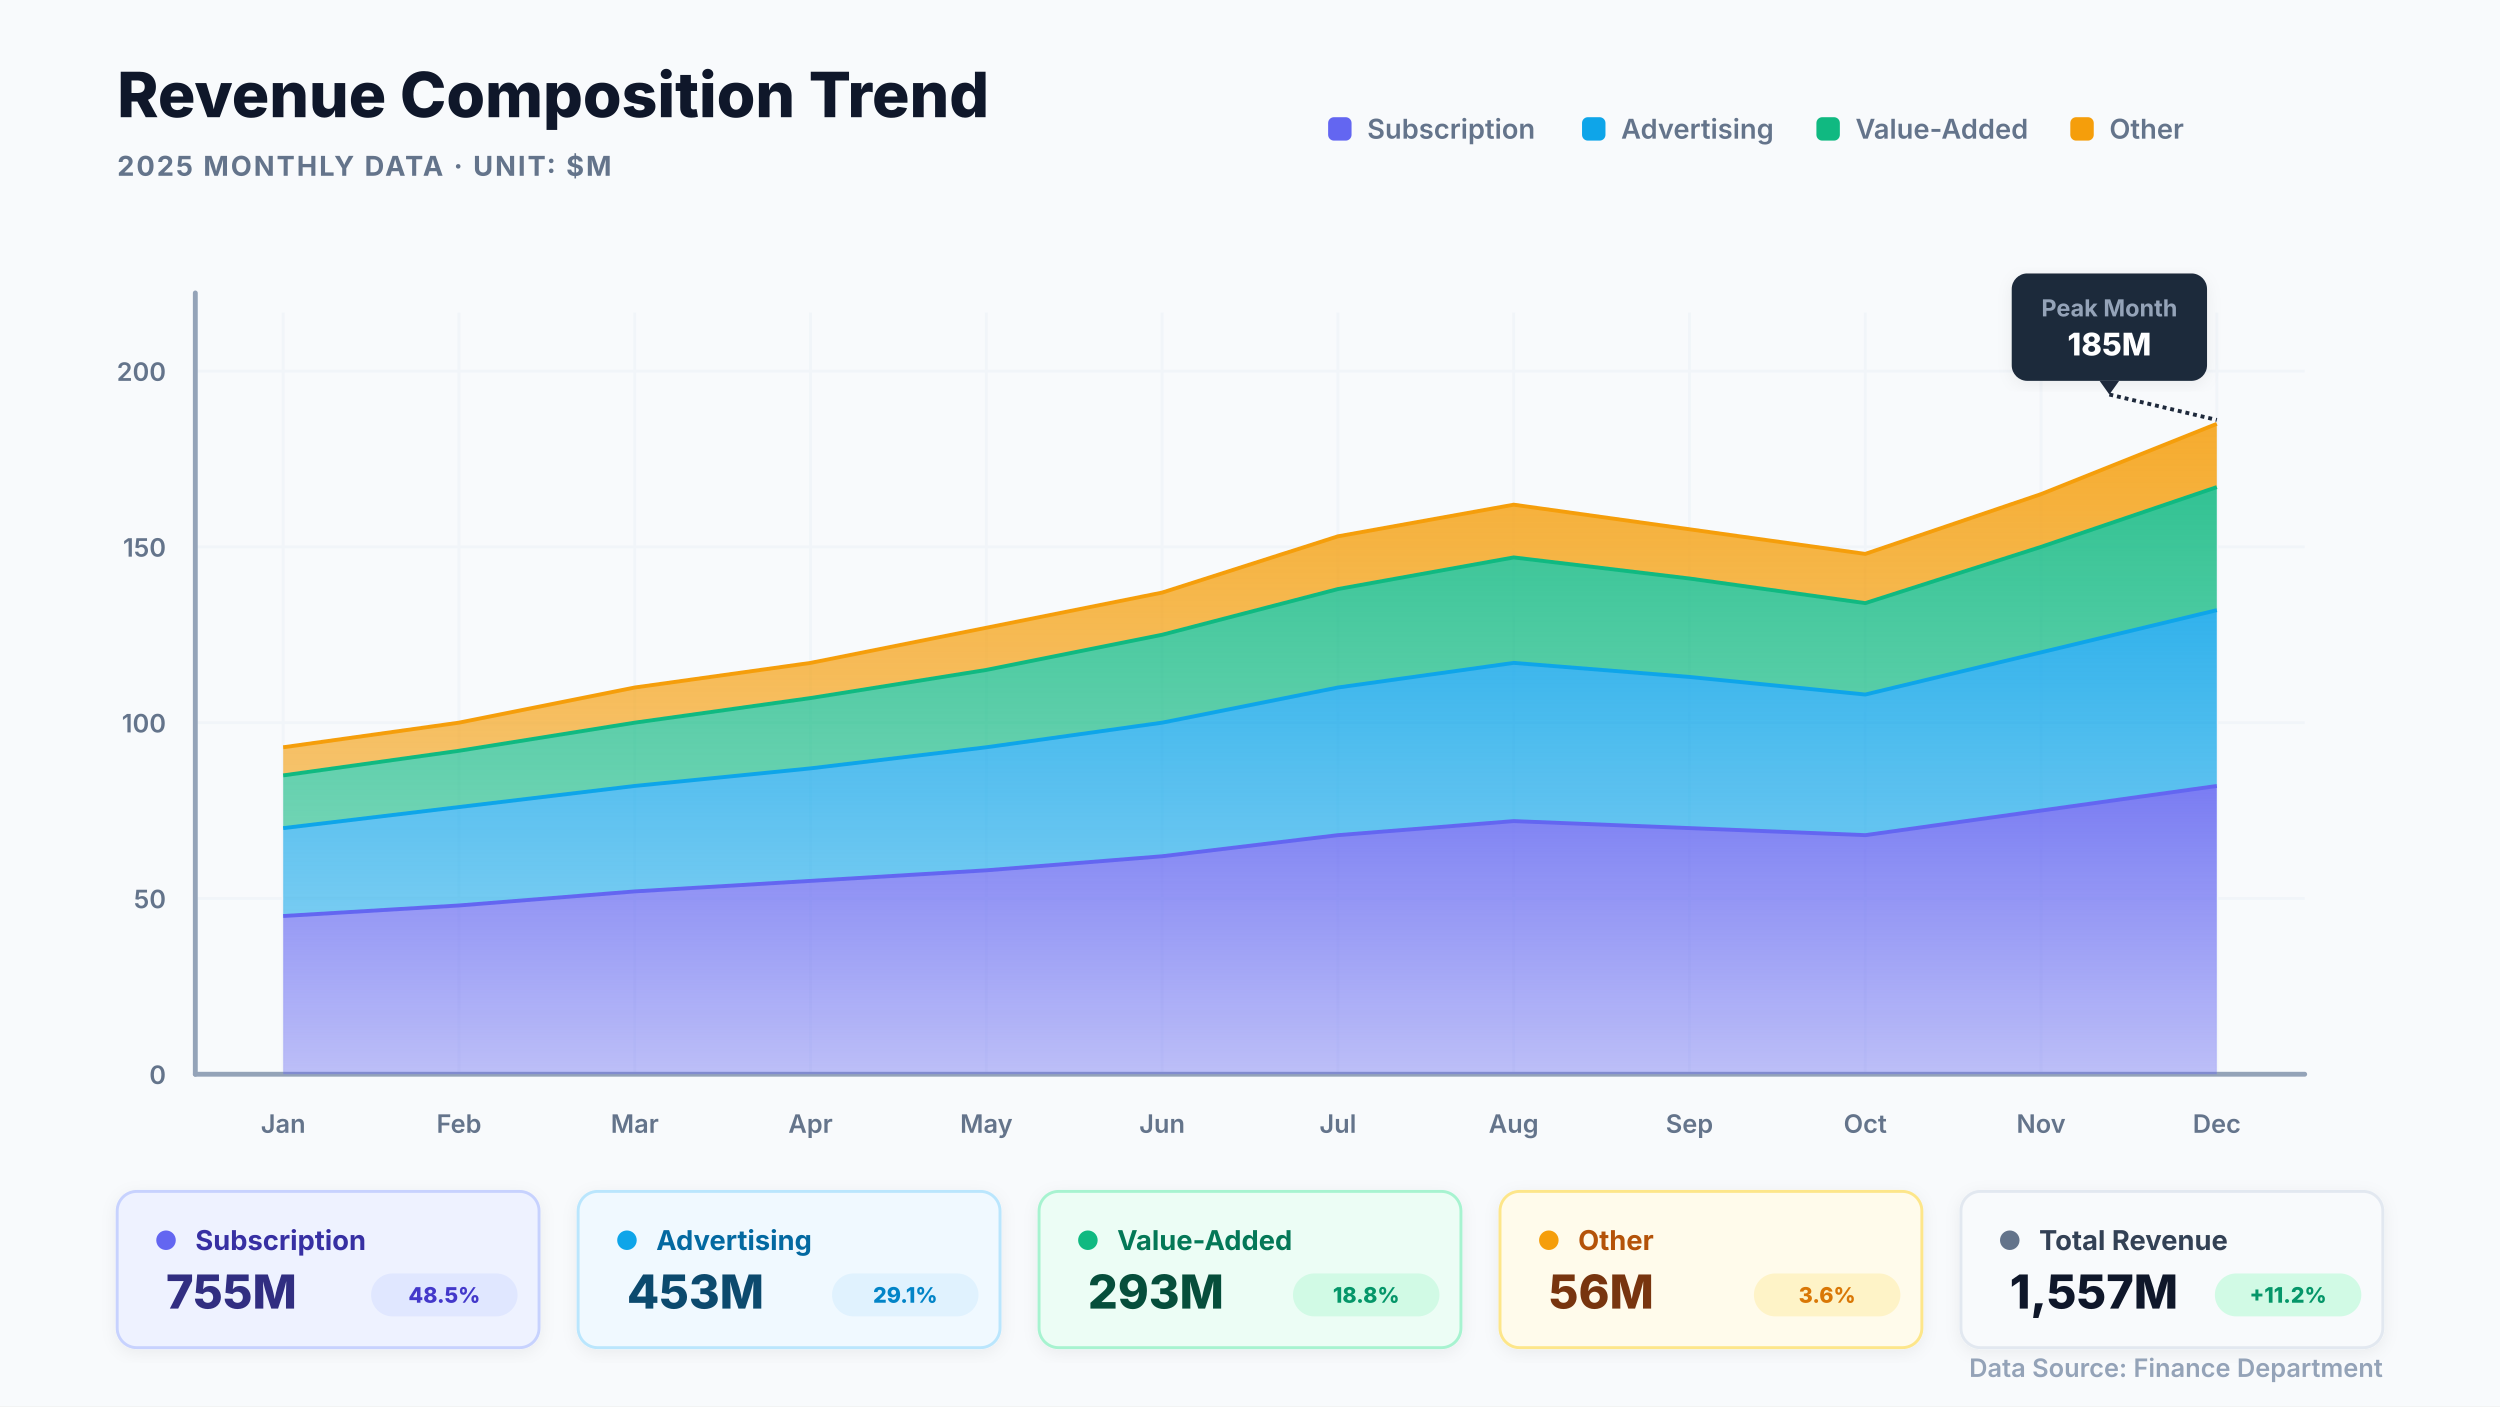
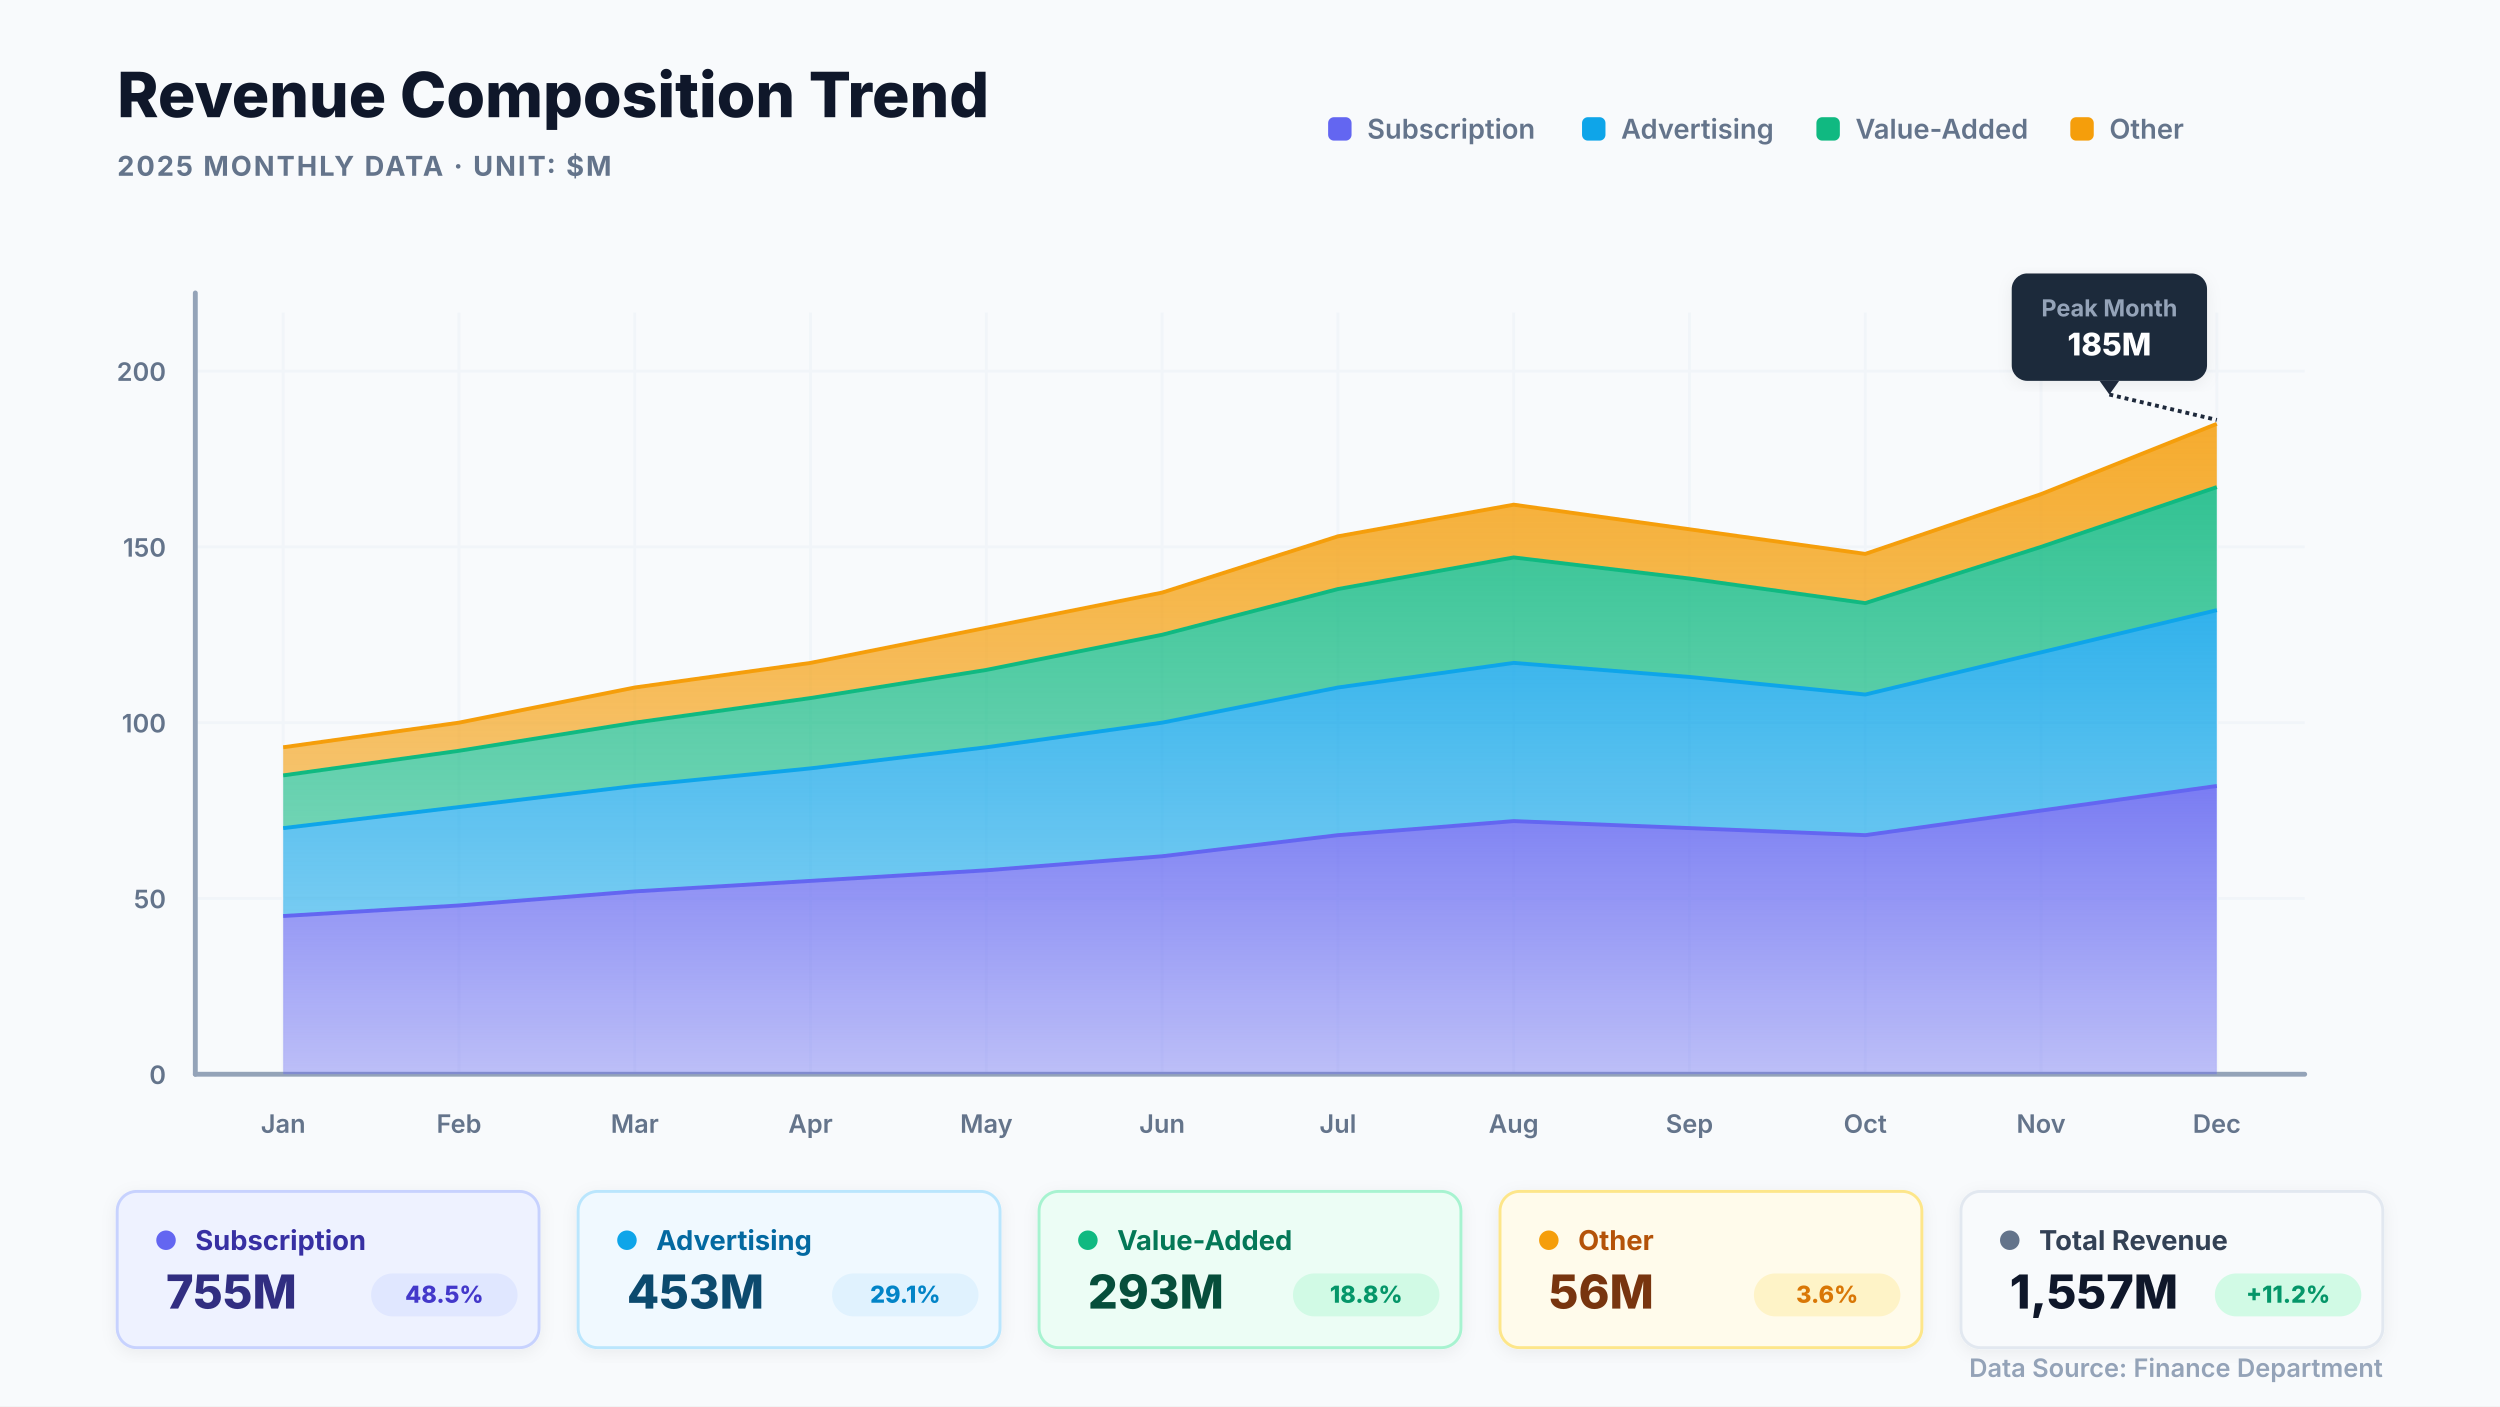
<svg xmlns="http://www.w3.org/2000/svg" viewBox="0 0 1280 720" width="1280" height="720">
  <defs>
    <filter id="cardShadow" x="-10%" y="-10%" width="120%" height="120%">
      <feGaussianBlur in="SourceAlpha" stdDeviation="4" />
      <feOffset dx="0" dy="2" result="offsetblur" />
      <feFlood flood-color="#0F172A" flood-opacity="0.06" result="shadowColor" />
      <feComposite in="shadowColor" in2="offsetblur" operator="in" result="shadow" />
      <feMerge>
        <feMergeNode in="shadow" />
        <feMergeNode in="SourceGraphic" />
      </feMerge>
    </filter>
    <linearGradient id="stackGrad1" x1="0%" y1="0%" x2="0%" y2="100%">
      <stop offset="0%" stop-color="#6366F1" stop-opacity="0.85" />
      <stop offset="100%" stop-color="#6366F1" stop-opacity="0.4" />
    </linearGradient>
    <linearGradient id="stackGrad2" x1="0%" y1="0%" x2="0%" y2="100%">
      <stop offset="0%" stop-color="#0EA5E9" stop-opacity="0.85" />
      <stop offset="100%" stop-color="#0EA5E9" stop-opacity="0.4" />
    </linearGradient>
    <linearGradient id="stackGrad3" x1="0%" y1="0%" x2="0%" y2="100%">
      <stop offset="0%" stop-color="#10B981" stop-opacity="0.85" />
      <stop offset="100%" stop-color="#10B981" stop-opacity="0.4" />
    </linearGradient>
    <linearGradient id="stackGrad4" x1="0%" y1="0%" x2="0%" y2="100%">
      <stop offset="0%" stop-color="#F59E0B" stop-opacity="0.85" />
      <stop offset="100%" stop-color="#F59E0B" stop-opacity="0.4" />
    </linearGradient>
  </defs>
  <rect width="1280" height="720" fill="#F8FAFC" />
  <text x="60" y="60" font-family="-apple-system, BlinkMacSystemFont, 'Segoe UI', sans-serif" font-size="32" font-weight="800" fill="#0F172A">Revenue Composition Trend</text>
  <text x="60" y="90" font-family="-apple-system, BlinkMacSystemFont, 'Segoe UI', sans-serif" font-size="14" font-weight="700" fill="#64748B" letter-spacing="1">2025 MONTHLY DATA · UNIT: $M</text>
  <g id="legend" transform="translate(680, 60)">
    <rect x="0" y="0" width="12" height="12" rx="3" fill="#6366F1" />
    <text x="20" y="11" font-family="-apple-system, BlinkMacSystemFont, 'Segoe UI', sans-serif" font-size="14" font-weight="600" fill="#64748B">Subscription</text>
    <rect x="130" y="0" width="12" height="12" rx="3" fill="#0EA5E9" />
    <text x="150" y="11" font-family="-apple-system, BlinkMacSystemFont, 'Segoe UI', sans-serif" font-size="14" font-weight="600" fill="#64748B">Advertising</text>
    <rect x="250" y="0" width="12" height="12" rx="3" fill="#10B981" />
    <text x="270" y="11" font-family="-apple-system, BlinkMacSystemFont, 'Segoe UI', sans-serif" font-size="14" font-weight="600" fill="#64748B">Value-Added</text>
    <rect x="380" y="0" width="12" height="12" rx="3" fill="#F59E0B" />
    <text x="400" y="11" font-family="-apple-system, BlinkMacSystemFont, 'Segoe UI', sans-serif" font-size="14" font-weight="600" fill="#64748B">Other</text>
  </g>
-   <g id="chartArea">
-     <line x1="145" y1="160" x2="145" y2="550" stroke="#F1F5F9" stroke-width="1.5" />
-     <line x1="235" y1="160" x2="235" y2="550" stroke="#F1F5F9" stroke-width="1.5" />
-     <line x1="325" y1="160" x2="325" y2="550" stroke="#F1F5F9" stroke-width="1.5" />
-     <line x1="415" y1="160" x2="415" y2="550" stroke="#F1F5F9" stroke-width="1.5" />
-     <line x1="505" y1="160" x2="505" y2="550" stroke="#F1F5F9" stroke-width="1.5" />
-     <line x1="595" y1="160" x2="595" y2="550" stroke="#F1F5F9" stroke-width="1.5" />
-     <line x1="685" y1="160" x2="685" y2="550" stroke="#F1F5F9" stroke-width="1.5" />
-     <line x1="775" y1="160" x2="775" y2="550" stroke="#F1F5F9" stroke-width="1.5" />
-     <line x1="865" y1="160" x2="865" y2="550" stroke="#F1F5F9" stroke-width="1.5" />
-     <line x1="955" y1="160" x2="955" y2="550" stroke="#F1F5F9" stroke-width="1.5" />
-     <line x1="1045" y1="160" x2="1045" y2="550" stroke="#F1F5F9" stroke-width="1.5" />
-     <line x1="1135" y1="160" x2="1135" y2="550" stroke="#F1F5F9" stroke-width="1.5" />
-     <line x1="100" y1="550" x2="1180" y2="550" stroke="#E2E8F0" stroke-width="1.5" />
-     <line x1="100" y1="460" x2="1180" y2="460" stroke="#F1F5F9" stroke-width="1.5" />
-     <line x1="100" y1="370" x2="1180" y2="370" stroke="#F1F5F9" stroke-width="1.5" />
-     <line x1="100" y1="280" x2="1180" y2="280" stroke="#F1F5F9" stroke-width="1.5" />
-     <line x1="100" y1="190" x2="1180" y2="190" stroke="#F1F5F9" stroke-width="1.5" />
-     <text x="85" y="555" font-family="-apple-system, BlinkMacSystemFont, 'Segoe UI', sans-serif" font-size="13" font-weight="600" fill="#64748B" text-anchor="end">0</text>
-     <text x="85" y="465" font-family="-apple-system, BlinkMacSystemFont, 'Segoe UI', sans-serif" font-size="13" font-weight="600" fill="#64748B" text-anchor="end">50</text>
-     <text x="85" y="375" font-family="-apple-system, BlinkMacSystemFont, 'Segoe UI', sans-serif" font-size="13" font-weight="600" fill="#64748B" text-anchor="end">100</text>
-     <text x="85" y="285" font-family="-apple-system, BlinkMacSystemFont, 'Segoe UI', sans-serif" font-size="13" font-weight="600" fill="#64748B" text-anchor="end">150</text>
-     <text x="85" y="195" font-family="-apple-system, BlinkMacSystemFont, 'Segoe UI', sans-serif" font-size="13" font-weight="600" fill="#64748B" text-anchor="end">200</text>
-     <line x1="100" y1="150" x2="100" y2="550" stroke="#94A3B8" stroke-width="2.5" stroke-linecap="round" />
-     <line x1="100" y1="550" x2="1180" y2="550" stroke="#94A3B8" stroke-width="2.5" stroke-linecap="round" />
-     <text x="145" y="580" font-family="-apple-system, BlinkMacSystemFont, 'Segoe UI', sans-serif" font-size="13" font-weight="600" fill="#64748B" text-anchor="middle">Jan</text>
-     <text x="235" y="580" font-family="-apple-system, BlinkMacSystemFont, 'Segoe UI', sans-serif" font-size="13" font-weight="600" fill="#64748B" text-anchor="middle">Feb</text>
-     <text x="325" y="580" font-family="-apple-system, BlinkMacSystemFont, 'Segoe UI', sans-serif" font-size="13" font-weight="600" fill="#64748B" text-anchor="middle">Mar</text>
-     <text x="415" y="580" font-family="-apple-system, BlinkMacSystemFont, 'Segoe UI', sans-serif" font-size="13" font-weight="600" fill="#64748B" text-anchor="middle">Apr</text>
-     <text x="505" y="580" font-family="-apple-system, BlinkMacSystemFont, 'Segoe UI', sans-serif" font-size="13" font-weight="600" fill="#64748B" text-anchor="middle">May</text>
-     <text x="595" y="580" font-family="-apple-system, BlinkMacSystemFont, 'Segoe UI', sans-serif" font-size="13" font-weight="600" fill="#64748B" text-anchor="middle">Jun</text>
-     <text x="685" y="580" font-family="-apple-system, BlinkMacSystemFont, 'Segoe UI', sans-serif" font-size="13" font-weight="600" fill="#64748B" text-anchor="middle">Jul</text>
-     <text x="775" y="580" font-family="-apple-system, BlinkMacSystemFont, 'Segoe UI', sans-serif" font-size="13" font-weight="600" fill="#64748B" text-anchor="middle">Aug</text>
-     <text x="865" y="580" font-family="-apple-system, BlinkMacSystemFont, 'Segoe UI', sans-serif" font-size="13" font-weight="600" fill="#64748B" text-anchor="middle">Sep</text>
-     <text x="955" y="580" font-family="-apple-system, BlinkMacSystemFont, 'Segoe UI', sans-serif" font-size="13" font-weight="600" fill="#64748B" text-anchor="middle">Oct</text>
-     <text x="1045" y="580" font-family="-apple-system, BlinkMacSystemFont, 'Segoe UI', sans-serif" font-size="13" font-weight="600" fill="#64748B" text-anchor="middle">Nov</text>
-     <text x="1135" y="580" font-family="-apple-system, BlinkMacSystemFont, 'Segoe UI', sans-serif" font-size="13" font-weight="600" fill="#64748B" text-anchor="middle">Dec</text>
-     <path d="M 145,550 L 145,382.6 L 235,370 L 325,352 L 415,339.4 L 505,321.4 L 595,303.4 L 685,274.6 L 775,258.4 L 865,271 L 955,283.6 L 1045,253 L 1135,217 L 1135,249.4 L 1045,280 L 955,308.8 L 865,296.2 L 775,285.4 L 685,301.6 L 595,325 L 505,343 L 415,357.4 L 325,370 L 235,384.4 L 145,397 Z" fill="url(#stackGrad4)" />
-     <path d="M 145,550 L 145,397 L 235,384.4 L 325,370 L 415,357.4 L 505,343 L 595,325 L 685,301.6 L 775,285.4 L 865,296.2 L 955,308.8 L 1045,280 L 1135,249.4 L 1135,312.4 L 1045,334 L 955,355.6 L 865,346.6 L 775,339.4 L 685,352 L 595,370 L 505,382.6 L 415,393.4 L 325,402.4 L 235,413.2 L 145,424 Z" fill="url(#stackGrad3)" />
-     <path d="M 145,550 L 145,424 L 235,413.2 L 325,402.4 L 415,393.4 L 505,382.6 L 595,370 L 685,352 L 775,339.4 L 865,346.6 L 955,355.6 L 1045,334 L 1135,312.4 L 1135,402.4 L 1045,415 L 955,427.6 L 865,424 L 775,420.4 L 685,427.6 L 595,438.4 L 505,445.6 L 415,451 L 325,456.4 L 235,463.6 L 145,469 Z" fill="url(#stackGrad2)" />
-     <path d="M 145,550 L 145,469 L 235,463.6 L 325,456.4 L 415,451 L 505,445.6 L 595,438.4 L 685,427.6 L 775,420.4 L 865,424 L 955,427.6 L 1045,415 L 1135,402.4 L 1135,550 Z" fill="url(#stackGrad1)" />
-     <path d="M 145,382.6 L 235,370 L 325,352 L 415,339.4 L 505,321.4 L 595,303.4 L 685,274.6 L 775,258.4 L 865,271 L 955,283.6 L 1045,253 L 1135,217" fill="none" stroke="#F59E0B" stroke-width="2" />
-     <path d="M 145,397 L 235,384.4 L 325,370 L 415,357.4 L 505,343 L 595,325 L 685,301.6 L 775,285.4 L 865,296.2 L 955,308.8 L 1045,280 L 1135,249.4" fill="none" stroke="#10B981" stroke-width="2" />
-     <path d="M 145,424 L 235,413.2 L 325,402.4 L 415,393.4 L 505,382.6 L 595,370 L 685,352 L 775,339.4 L 865,346.6 L 955,355.6 L 1045,334 L 1135,312.4" fill="none" stroke="#0EA5E9" stroke-width="2" />
-     <path d="M 145,469 L 235,463.6 L 325,456.4 L 415,451 L 505,445.6 L 595,438.4 L 685,427.6 L 775,420.4 L 865,424 L 955,427.6 L 1045,415 L 1135,402.4" fill="none" stroke="#6366F1" stroke-width="2" />
+   <g id="stacked_area_chart" data-pptx-replace-with="chart">
+     <g id="chartArea">
+       <line x1="145" y1="160" x2="145" y2="550" stroke="#F1F5F9" stroke-width="1.5" />
+       <line x1="235" y1="160" x2="235" y2="550" stroke="#F1F5F9" stroke-width="1.5" />
+       <line x1="325" y1="160" x2="325" y2="550" stroke="#F1F5F9" stroke-width="1.5" />
+       <line x1="415" y1="160" x2="415" y2="550" stroke="#F1F5F9" stroke-width="1.5" />
+       <line x1="505" y1="160" x2="505" y2="550" stroke="#F1F5F9" stroke-width="1.5" />
+       <line x1="595" y1="160" x2="595" y2="550" stroke="#F1F5F9" stroke-width="1.5" />
+       <line x1="685" y1="160" x2="685" y2="550" stroke="#F1F5F9" stroke-width="1.5" />
+       <line x1="775" y1="160" x2="775" y2="550" stroke="#F1F5F9" stroke-width="1.5" />
+       <line x1="865" y1="160" x2="865" y2="550" stroke="#F1F5F9" stroke-width="1.5" />
+       <line x1="955" y1="160" x2="955" y2="550" stroke="#F1F5F9" stroke-width="1.5" />
+       <line x1="1045" y1="160" x2="1045" y2="550" stroke="#F1F5F9" stroke-width="1.5" />
+       <line x1="1135" y1="160" x2="1135" y2="550" stroke="#F1F5F9" stroke-width="1.5" />
+       <line x1="100" y1="550" x2="1180" y2="550" stroke="#E2E8F0" stroke-width="1.5" />
+       <line x1="100" y1="460" x2="1180" y2="460" stroke="#F1F5F9" stroke-width="1.5" />
+       <line x1="100" y1="370" x2="1180" y2="370" stroke="#F1F5F9" stroke-width="1.5" />
+       <line x1="100" y1="280" x2="1180" y2="280" stroke="#F1F5F9" stroke-width="1.5" />
+       <line x1="100" y1="190" x2="1180" y2="190" stroke="#F1F5F9" stroke-width="1.5" />
+       <text x="85" y="555" font-family="-apple-system, BlinkMacSystemFont, 'Segoe UI', sans-serif" font-size="13" font-weight="600" fill="#64748B" text-anchor="end">0</text>
+       <text x="85" y="465" font-family="-apple-system, BlinkMacSystemFont, 'Segoe UI', sans-serif" font-size="13" font-weight="600" fill="#64748B" text-anchor="end">50</text>
+       <text x="85" y="375" font-family="-apple-system, BlinkMacSystemFont, 'Segoe UI', sans-serif" font-size="13" font-weight="600" fill="#64748B" text-anchor="end">100</text>
+       <text x="85" y="285" font-family="-apple-system, BlinkMacSystemFont, 'Segoe UI', sans-serif" font-size="13" font-weight="600" fill="#64748B" text-anchor="end">150</text>
+       <text x="85" y="195" font-family="-apple-system, BlinkMacSystemFont, 'Segoe UI', sans-serif" font-size="13" font-weight="600" fill="#64748B" text-anchor="end">200</text>
+       <line x1="100" y1="150" x2="100" y2="550" stroke="#94A3B8" stroke-width="2.5" stroke-linecap="round" />
+       <line x1="100" y1="550" x2="1180" y2="550" stroke="#94A3B8" stroke-width="2.5" stroke-linecap="round" />
+       <text x="145" y="580" font-family="-apple-system, BlinkMacSystemFont, 'Segoe UI', sans-serif" font-size="13" font-weight="600" fill="#64748B" text-anchor="middle">Jan</text>
+       <text x="235" y="580" font-family="-apple-system, BlinkMacSystemFont, 'Segoe UI', sans-serif" font-size="13" font-weight="600" fill="#64748B" text-anchor="middle">Feb</text>
+       <text x="325" y="580" font-family="-apple-system, BlinkMacSystemFont, 'Segoe UI', sans-serif" font-size="13" font-weight="600" fill="#64748B" text-anchor="middle">Mar</text>
+       <text x="415" y="580" font-family="-apple-system, BlinkMacSystemFont, 'Segoe UI', sans-serif" font-size="13" font-weight="600" fill="#64748B" text-anchor="middle">Apr</text>
+       <text x="505" y="580" font-family="-apple-system, BlinkMacSystemFont, 'Segoe UI', sans-serif" font-size="13" font-weight="600" fill="#64748B" text-anchor="middle">May</text>
+       <text x="595" y="580" font-family="-apple-system, BlinkMacSystemFont, 'Segoe UI', sans-serif" font-size="13" font-weight="600" fill="#64748B" text-anchor="middle">Jun</text>
+       <text x="685" y="580" font-family="-apple-system, BlinkMacSystemFont, 'Segoe UI', sans-serif" font-size="13" font-weight="600" fill="#64748B" text-anchor="middle">Jul</text>
+       <text x="775" y="580" font-family="-apple-system, BlinkMacSystemFont, 'Segoe UI', sans-serif" font-size="13" font-weight="600" fill="#64748B" text-anchor="middle">Aug</text>
+       <text x="865" y="580" font-family="-apple-system, BlinkMacSystemFont, 'Segoe UI', sans-serif" font-size="13" font-weight="600" fill="#64748B" text-anchor="middle">Sep</text>
+       <text x="955" y="580" font-family="-apple-system, BlinkMacSystemFont, 'Segoe UI', sans-serif" font-size="13" font-weight="600" fill="#64748B" text-anchor="middle">Oct</text>
+       <text x="1045" y="580" font-family="-apple-system, BlinkMacSystemFont, 'Segoe UI', sans-serif" font-size="13" font-weight="600" fill="#64748B" text-anchor="middle">Nov</text>
+       <text x="1135" y="580" font-family="-apple-system, BlinkMacSystemFont, 'Segoe UI', sans-serif" font-size="13" font-weight="600" fill="#64748B" text-anchor="middle">Dec</text>
+       <path d="M 145,550 L 145,382.6 L 235,370 L 325,352 L 415,339.4 L 505,321.4 L 595,303.4 L 685,274.6 L 775,258.4 L 865,271 L 955,283.6 L 1045,253 L 1135,217 L 1135,249.4 L 1045,280 L 955,308.8 L 865,296.2 L 775,285.4 L 685,301.6 L 595,325 L 505,343 L 415,357.4 L 325,370 L 235,384.4 L 145,397 Z" fill="url(#stackGrad4)" />
+       <path d="M 145,550 L 145,397 L 235,384.4 L 325,370 L 415,357.4 L 505,343 L 595,325 L 685,301.6 L 775,285.4 L 865,296.2 L 955,308.8 L 1045,280 L 1135,249.4 L 1135,312.4 L 1045,334 L 955,355.6 L 865,346.6 L 775,339.4 L 685,352 L 595,370 L 505,382.6 L 415,393.4 L 325,402.4 L 235,413.2 L 145,424 Z" fill="url(#stackGrad3)" />
+       <path d="M 145,550 L 145,424 L 235,413.2 L 325,402.4 L 415,393.4 L 505,382.6 L 595,370 L 685,352 L 775,339.4 L 865,346.6 L 955,355.6 L 1045,334 L 1135,312.4 L 1135,402.4 L 1045,415 L 955,427.6 L 865,424 L 775,420.4 L 685,427.6 L 595,438.4 L 505,445.6 L 415,451 L 325,456.4 L 235,463.6 L 145,469 Z" fill="url(#stackGrad2)" />
+       <path d="M 145,550 L 145,469 L 235,463.6 L 325,456.4 L 415,451 L 505,445.6 L 595,438.4 L 685,427.6 L 775,420.4 L 865,424 L 955,427.6 L 1045,415 L 1135,402.4 L 1135,550 Z" fill="url(#stackGrad1)" />
+       <path d="M 145,382.6 L 235,370 L 325,352 L 415,339.4 L 505,321.4 L 595,303.4 L 685,274.6 L 775,258.4 L 865,271 L 955,283.6 L 1045,253 L 1135,217" fill="none" stroke="#F59E0B" stroke-width="2" />
+       <path d="M 145,397 L 235,384.4 L 325,370 L 415,357.4 L 505,343 L 595,325 L 685,301.6 L 775,285.4 L 865,296.2 L 955,308.8 L 1045,280 L 1135,249.4" fill="none" stroke="#10B981" stroke-width="2" />
+       <path d="M 145,424 L 235,413.2 L 325,402.4 L 415,393.4 L 505,382.6 L 595,370 L 685,352 L 775,339.4 L 865,346.6 L 955,355.6 L 1045,334 L 1135,312.4" fill="none" stroke="#0EA5E9" stroke-width="2" />
+       <path d="M 145,469 L 235,463.6 L 325,456.4 L 415,451 L 505,445.6 L 595,438.4 L 685,427.6 L 775,420.4 L 865,424 L 955,427.6 L 1045,415 L 1135,402.4" fill="none" stroke="#6366F1" stroke-width="2" />
+     </g>
  </g>
  <g id="annotation">
    <rect x="1030" y="140" width="100" height="55" rx="8" fill="#1E293B" filter="url(#cardShadow)" />
    <text x="1080" y="162" font-family="-apple-system, BlinkMacSystemFont, 'Segoe UI', sans-serif" font-size="12" font-weight="700" fill="#94A3B8" text-anchor="middle">Peak Month</text>
    <text x="1080" y="182" font-family="-apple-system, BlinkMacSystemFont, 'Segoe UI', sans-serif" font-size="16" font-weight="800" fill="#FFFFFF" text-anchor="middle">185M</text>
    <path d="M 1075,195 L 1085,195 L 1080,202 Z" fill="#1E293B" />
    <line x1="1080" y1="202" x2="1135" y2="215" stroke="#1E293B" stroke-width="2" stroke-dasharray="2,2" />
  </g>
  <g id="statsCards">
    <rect x="60" y="610" width="216" height="80" rx="10" fill="#EEF2FF" stroke="#C7D2FE" stroke-width="1.5" filter="url(#cardShadow)" />
    <circle cx="85" cy="635" r="5" fill="#6366F1" />
    <text x="100" y="640" font-family="-apple-system, BlinkMacSystemFont, 'Segoe UI', sans-serif" font-size="14" font-weight="700" fill="#3730A3">Subscription</text>
    <text x="85" y="670" font-family="-apple-system, BlinkMacSystemFont, 'Segoe UI', sans-serif" font-size="24" font-weight="800" fill="#312E81">755M</text>
    <rect x="190" y="652" width="75" height="22" rx="11" fill="#E0E7FF" />
-     <text x="227.5" y="667" font-family="-apple-system, BlinkMacSystemFont, 'Segoe UI', sans-serif" font-size="11" font-weight="800" fill="#4338CA" text-anchor="middle">48.5%</text>
+     <text x="227.5" y="667" font-family="-apple-system, BlinkMacSystemFont, 'Segoe UI', sans-serif" font-size="12" font-weight="800" fill="#4338CA" text-anchor="middle">48.5%</text>
    <rect x="296" y="610" width="216" height="80" rx="10" fill="#F0F9FF" stroke="#BAE6FD" stroke-width="1.5" filter="url(#cardShadow)" />
    <circle cx="321" cy="635" r="5" fill="#0EA5E9" />
    <text x="336" y="640" font-family="-apple-system, BlinkMacSystemFont, 'Segoe UI', sans-serif" font-size="14" font-weight="700" fill="#0369A1">Advertising</text>
    <text x="321" y="670" font-family="-apple-system, BlinkMacSystemFont, 'Segoe UI', sans-serif" font-size="24" font-weight="800" fill="#0C4A6E">453M</text>
    <rect x="426" y="652" width="75" height="22" rx="11" fill="#E0F2FE" />
-     <text x="463.5" y="667" font-family="-apple-system, BlinkMacSystemFont, 'Segoe UI', sans-serif" font-size="11" font-weight="800" fill="#0284C7" text-anchor="middle">29.1%</text>
+     <text x="463.5" y="667" font-family="-apple-system, BlinkMacSystemFont, 'Segoe UI', sans-serif" font-size="12" font-weight="800" fill="#0284C7" text-anchor="middle">29.1%</text>
    <rect x="532" y="610" width="216" height="80" rx="10" fill="#ECFDF5" stroke="#A7F3D0" stroke-width="1.5" filter="url(#cardShadow)" />
    <circle cx="557" cy="635" r="5" fill="#10B981" />
    <text x="572" y="640" font-family="-apple-system, BlinkMacSystemFont, 'Segoe UI', sans-serif" font-size="14" font-weight="700" fill="#047857">Value-Added</text>
    <text x="557" y="670" font-family="-apple-system, BlinkMacSystemFont, 'Segoe UI', sans-serif" font-size="24" font-weight="800" fill="#064E3B">293M</text>
    <rect x="662" y="652" width="75" height="22" rx="11" fill="#D1FAE5" />
-     <text x="699.5" y="667" font-family="-apple-system, BlinkMacSystemFont, 'Segoe UI', sans-serif" font-size="11" font-weight="800" fill="#059669" text-anchor="middle">18.8%</text>
+     <text x="699.5" y="667" font-family="-apple-system, BlinkMacSystemFont, 'Segoe UI', sans-serif" font-size="12" font-weight="800" fill="#059669" text-anchor="middle">18.8%</text>
    <rect x="768" y="610" width="216" height="80" rx="10" fill="#FFFBEB" stroke="#FDE68A" stroke-width="1.5" filter="url(#cardShadow)" />
    <circle cx="793" cy="635" r="5" fill="#F59E0B" />
    <text x="808" y="640" font-family="-apple-system, BlinkMacSystemFont, 'Segoe UI', sans-serif" font-size="14" font-weight="700" fill="#B45309">Other</text>
    <text x="793" y="670" font-family="-apple-system, BlinkMacSystemFont, 'Segoe UI', sans-serif" font-size="24" font-weight="800" fill="#78350F">56M</text>
    <rect x="898" y="652" width="75" height="22" rx="11" fill="#FEF3C7" />
-     <text x="935.5" y="667" font-family="-apple-system, BlinkMacSystemFont, 'Segoe UI', sans-serif" font-size="11" font-weight="800" fill="#D97706" text-anchor="middle">3.6%</text>
+     <text x="935.5" y="667" font-family="-apple-system, BlinkMacSystemFont, 'Segoe UI', sans-serif" font-size="12" font-weight="800" fill="#D97706" text-anchor="middle">3.6%</text>
    <rect x="1004" y="610" width="216" height="80" rx="10" fill="#F8FAFC" stroke="#E2E8F0" stroke-width="1.5" filter="url(#cardShadow)" />
    <circle cx="1029" cy="635" r="5" fill="#64748B" />
    <text x="1044" y="640" font-family="-apple-system, BlinkMacSystemFont, 'Segoe UI', sans-serif" font-size="14" font-weight="700" fill="#334155">Total Revenue</text>
    <text x="1029" y="670" font-family="-apple-system, BlinkMacSystemFont, 'Segoe UI', sans-serif" font-size="24" font-weight="800" fill="#0F172A">1,557M</text>
    <rect x="1134" y="652" width="75" height="22" rx="11" fill="#D1FAE5" />
-     <text x="1171.5" y="667" font-family="-apple-system, BlinkMacSystemFont, 'Segoe UI', sans-serif" font-size="11" font-weight="800" fill="#059669" text-anchor="middle">+11.2%</text>
+     <text x="1171.5" y="667" font-family="-apple-system, BlinkMacSystemFont, 'Segoe UI', sans-serif" font-size="12" font-weight="800" fill="#059669" text-anchor="middle">+11.2%</text>
  </g>
  <text x="1220" y="705" font-family="-apple-system, BlinkMacSystemFont, 'Segoe UI', sans-serif" font-size="13" font-weight="600" fill="#94A3B8" text-anchor="end">Data Source: Finance Department</text>
</svg>
